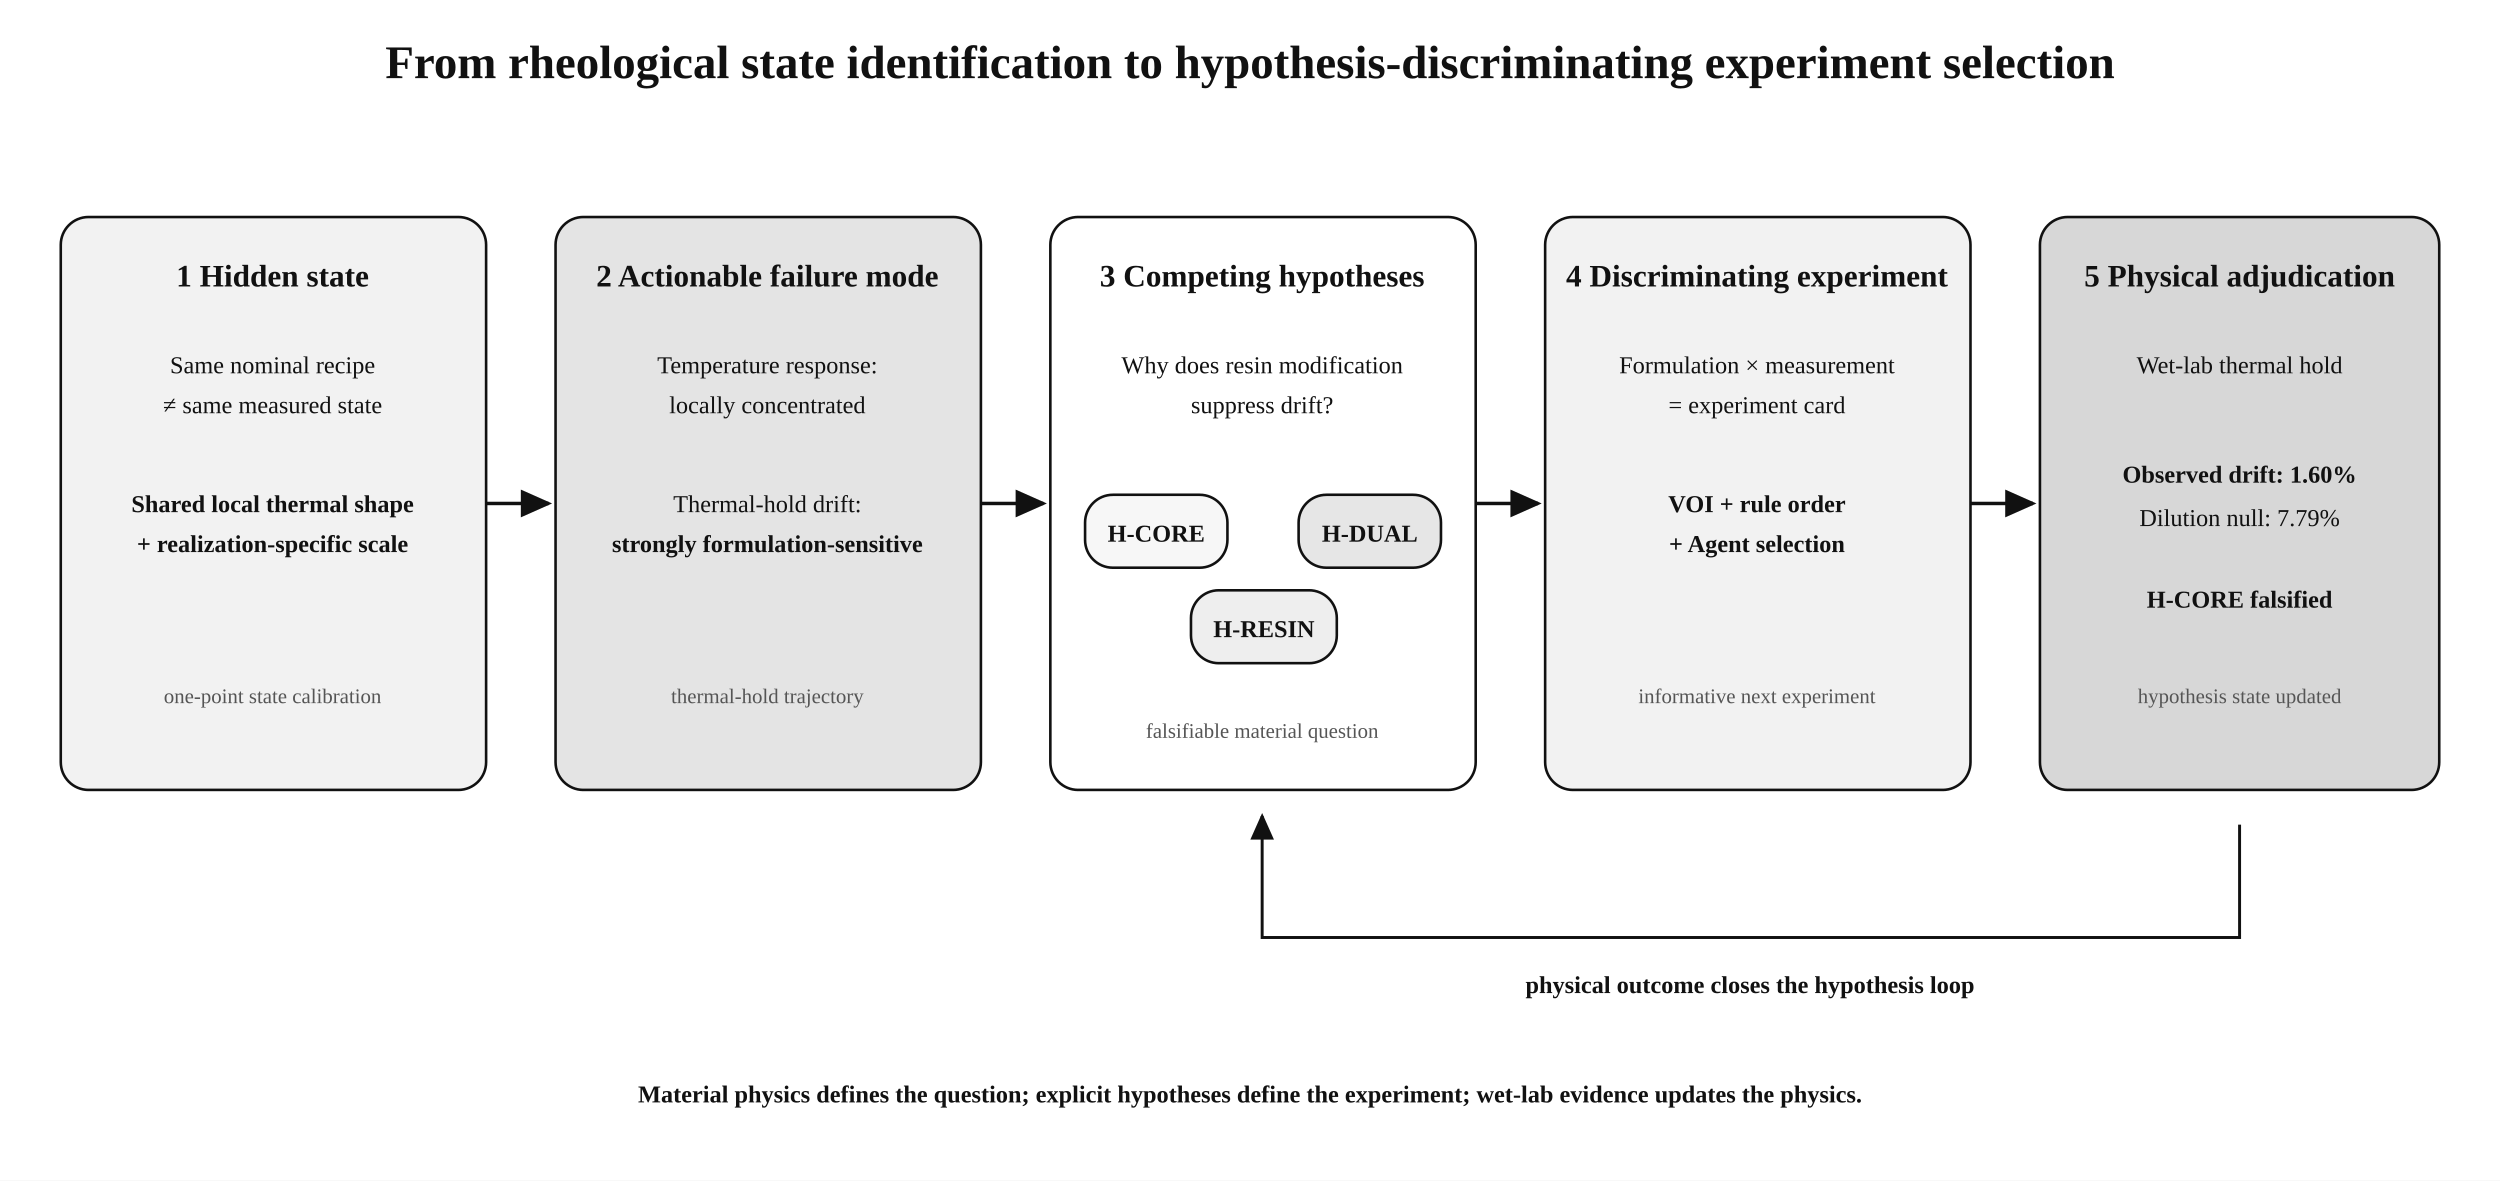
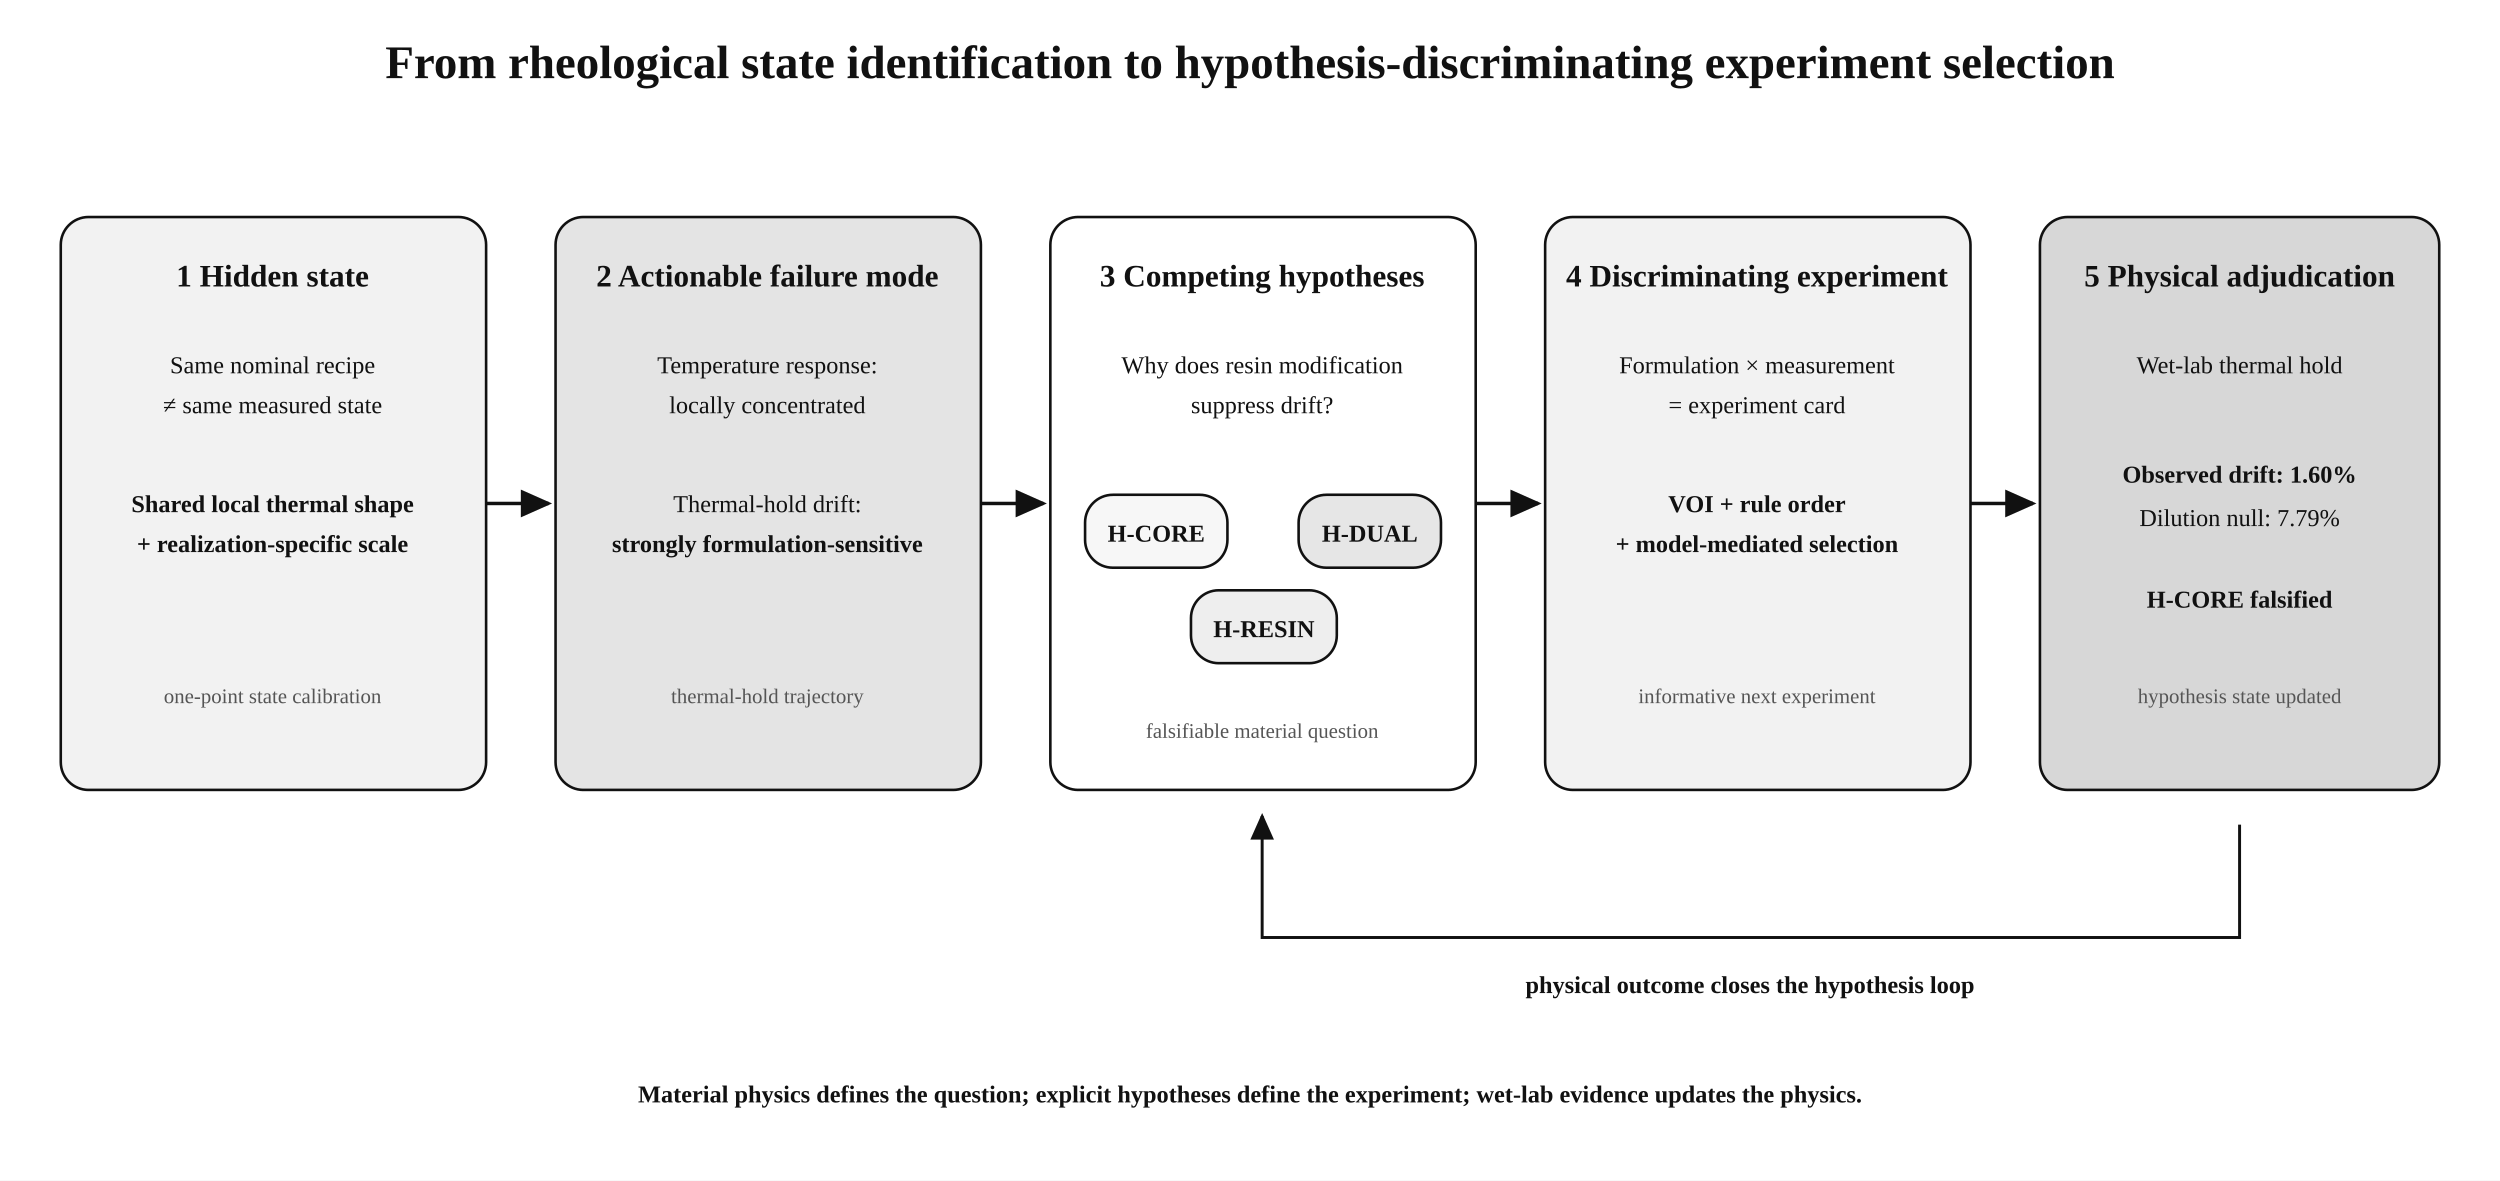
<svg xmlns="http://www.w3.org/2000/svg" width="1440" height="680" viewBox="0 0 1440 680" role="img" aria-label="Closed scientific loop from rheological state identification to physical adjudication">
  <style>
text{font-family:"Times New Roman",Times,serif;fill:#111}
.title{font-size:27px;font-weight:700}
.stage{font-size:18px;font-weight:700}
.body{font-size:14px}
.small{font-size:12px;fill:#555}
.bold{font-weight:700}
.box{stroke:#111;stroke-width:1.5;rx:16;ry:16}
.arrow{stroke:#111;stroke-width:2;fill:none;marker-end:url(#arrow)}
.feedback{stroke:#111;stroke-width:1.7;fill:none;marker-end:url(#arrow)}
</style>
  <defs>
    <marker id="arrow" markerWidth="9" markerHeight="9" refX="8" refY="4" orient="auto">
      <polygon points="0 0, 9 4, 0 8" fill="#111" />
    </marker>
  </defs>
  <rect width="1440" height="680" fill="white" />
  <text x="720" y="45" text-anchor="middle" class="title">From rheological state identification to hypothesis-discriminating experiment selection</text>
  <rect x="35" y="125" width="245" height="330" fill="#F2F2F2" class="box" />
  <rect x="320" y="125" width="245" height="330" fill="#E4E4E4" class="box" />
  <rect x="605" y="125" width="245" height="330" fill="#FFFFFF" class="box" />
  <rect x="890" y="125" width="245" height="330" fill="#F2F2F2" class="box" />
  <rect x="1175" y="125" width="230" height="330" fill="#D7D7D7" class="box" />
  <line x1="280" y1="290" x2="316" y2="290" class="arrow" />
  <line x1="565" y1="290" x2="601" y2="290" class="arrow" />
  <line x1="850" y1="290" x2="886" y2="290" class="arrow" />
  <line x1="1135" y1="290" x2="1171" y2="290" class="arrow" />
  <text x="157" y="165" text-anchor="middle" class="stage">1  Hidden state</text>
  <text x="157" y="215" text-anchor="middle" class="body">Same nominal recipe</text>
  <text x="157" y="238" text-anchor="middle" class="body">≠ same measured state</text>
  <text x="157" y="295" text-anchor="middle" class="body bold">Shared local thermal shape</text>
  <text x="157" y="318" text-anchor="middle" class="body bold">+ realization-specific scale</text>
  <text x="157" y="405" text-anchor="middle" class="small">one-point state calibration</text>
  <text x="442" y="165" text-anchor="middle" class="stage">2  Actionable failure mode</text>
  <text x="442" y="215" text-anchor="middle" class="body">Temperature response:</text>
  <text x="442" y="238" text-anchor="middle" class="body">locally concentrated</text>
  <text x="442" y="295" text-anchor="middle" class="body">Thermal-hold drift:</text>
  <text x="442" y="318" text-anchor="middle" class="body bold">strongly formulation-sensitive</text>
  <text x="442" y="405" text-anchor="middle" class="small">thermal-hold trajectory</text>
  <text x="727" y="165" text-anchor="middle" class="stage">3  Competing hypotheses</text>
  <text x="727" y="215" text-anchor="middle" class="body">Why does resin modification</text>
  <text x="727" y="238" text-anchor="middle" class="body">suppress drift?</text>
  <rect x="625" y="285" width="82" height="42" fill="#F7F7F7" class="box" />
  <text x="666" y="312" text-anchor="middle" class="body bold">H-CORE</text>
  <rect x="686" y="340" width="84" height="42" fill="#EEEEEE" class="box" />
  <text x="728" y="367" text-anchor="middle" class="body bold">H-RESIN</text>
  <rect x="748" y="285" width="82" height="42" fill="#E6E6E6" class="box" />
  <text x="789" y="312" text-anchor="middle" class="body bold">H-DUAL</text>
  <text x="727" y="425" text-anchor="middle" class="small">falsifiable material question</text>
  <text x="1012" y="165" text-anchor="middle" class="stage">4  Discriminating experiment</text>
  <text x="1012" y="215" text-anchor="middle" class="body">Formulation × measurement</text>
  <text x="1012" y="238" text-anchor="middle" class="body">= experiment card</text>
  <text x="1012" y="295" text-anchor="middle" class="body bold">VOI + rule order</text>
-   <text x="1012" y="318" text-anchor="middle" class="body bold">+ Agent selection</text>
+   <text x="1012" y="318" text-anchor="middle" class="body bold">+ model-mediated selection</text>
  <text x="1012" y="405" text-anchor="middle" class="small">informative next experiment</text>
  <text x="1290" y="165" text-anchor="middle" class="stage">5  Physical adjudication</text>
  <text x="1290" y="215" text-anchor="middle" class="body">Wet-lab thermal hold</text>
  <text x="1290" y="278" text-anchor="middle" class="body bold">Observed drift: 1.60%</text>
  <text x="1290" y="303" text-anchor="middle" class="body">Dilution null: 7.79%</text>
  <text x="1290" y="350" text-anchor="middle" class="body bold">H-CORE falsified</text>
  <text x="1290" y="405" text-anchor="middle" class="small">hypothesis state updated</text>
  <path d="M1290 475 L1290 540 L727 540 L727 470" class="feedback" />
  <text x="1008" y="572" text-anchor="middle" class="body bold">physical outcome closes the hypothesis loop</text>
  <text x="720" y="635" text-anchor="middle" class="body bold">Material physics defines the question; explicit hypotheses define the experiment; wet-lab evidence updates the physics.</text>
</svg>
